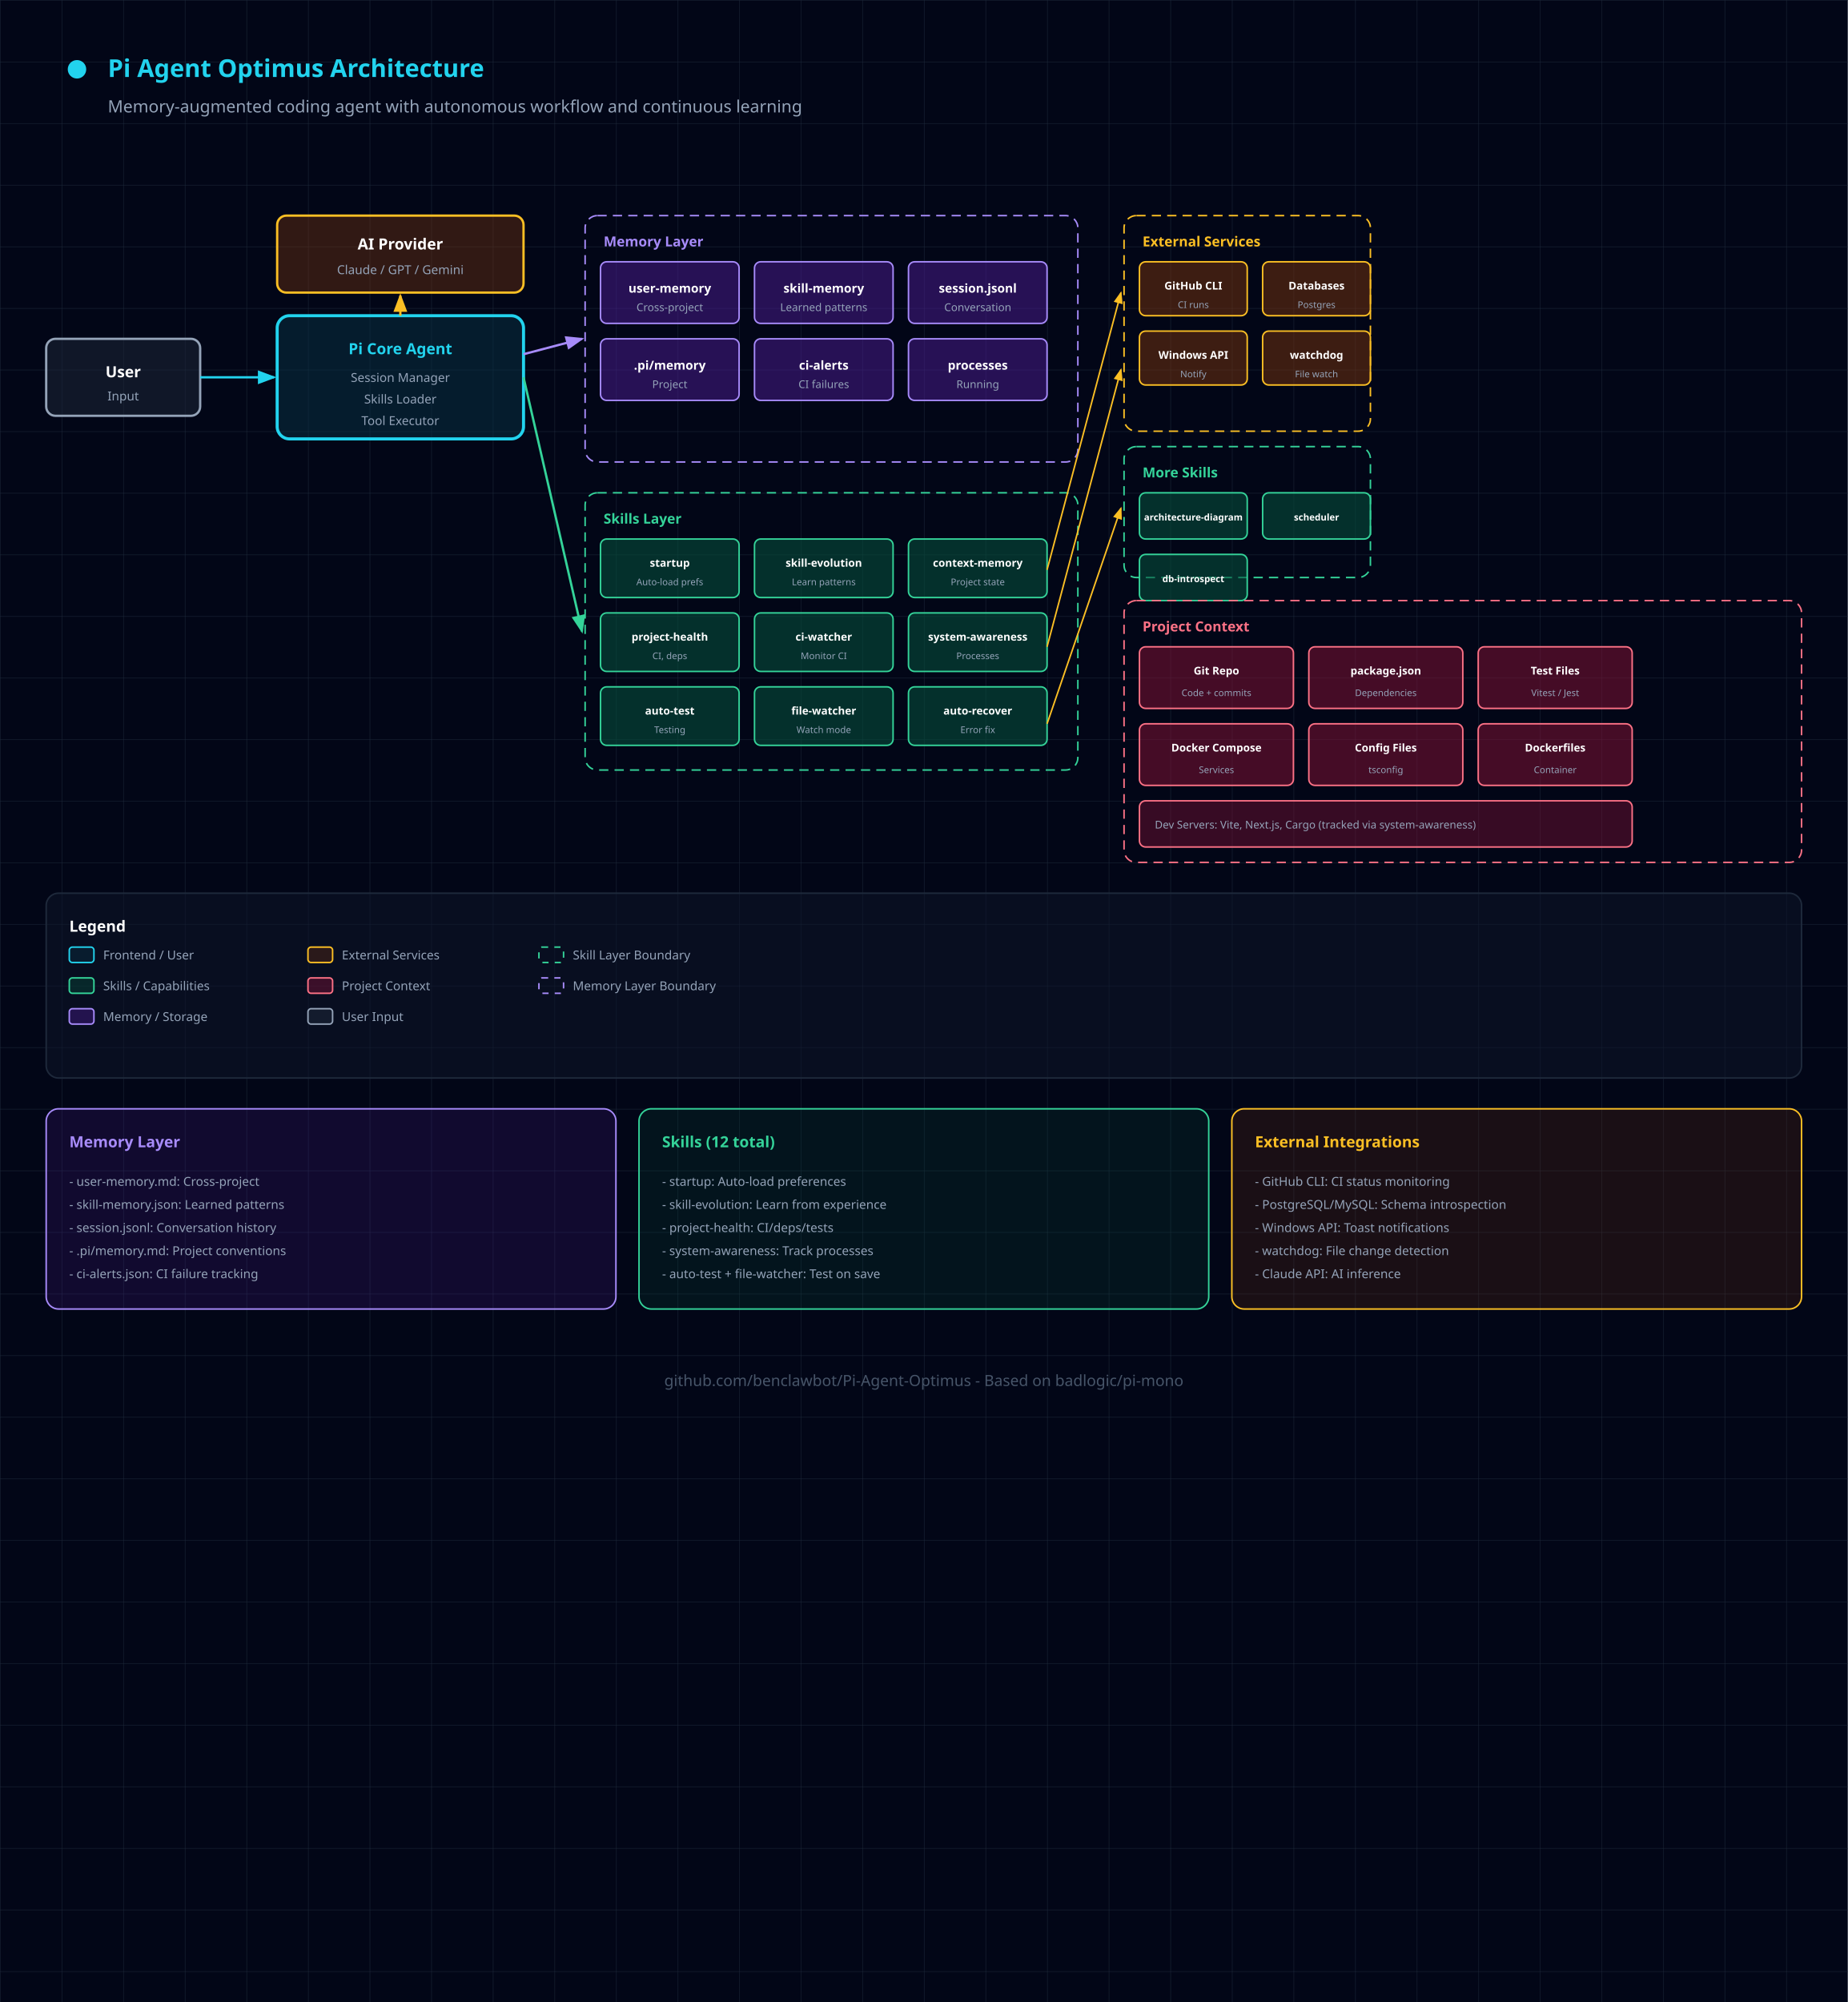
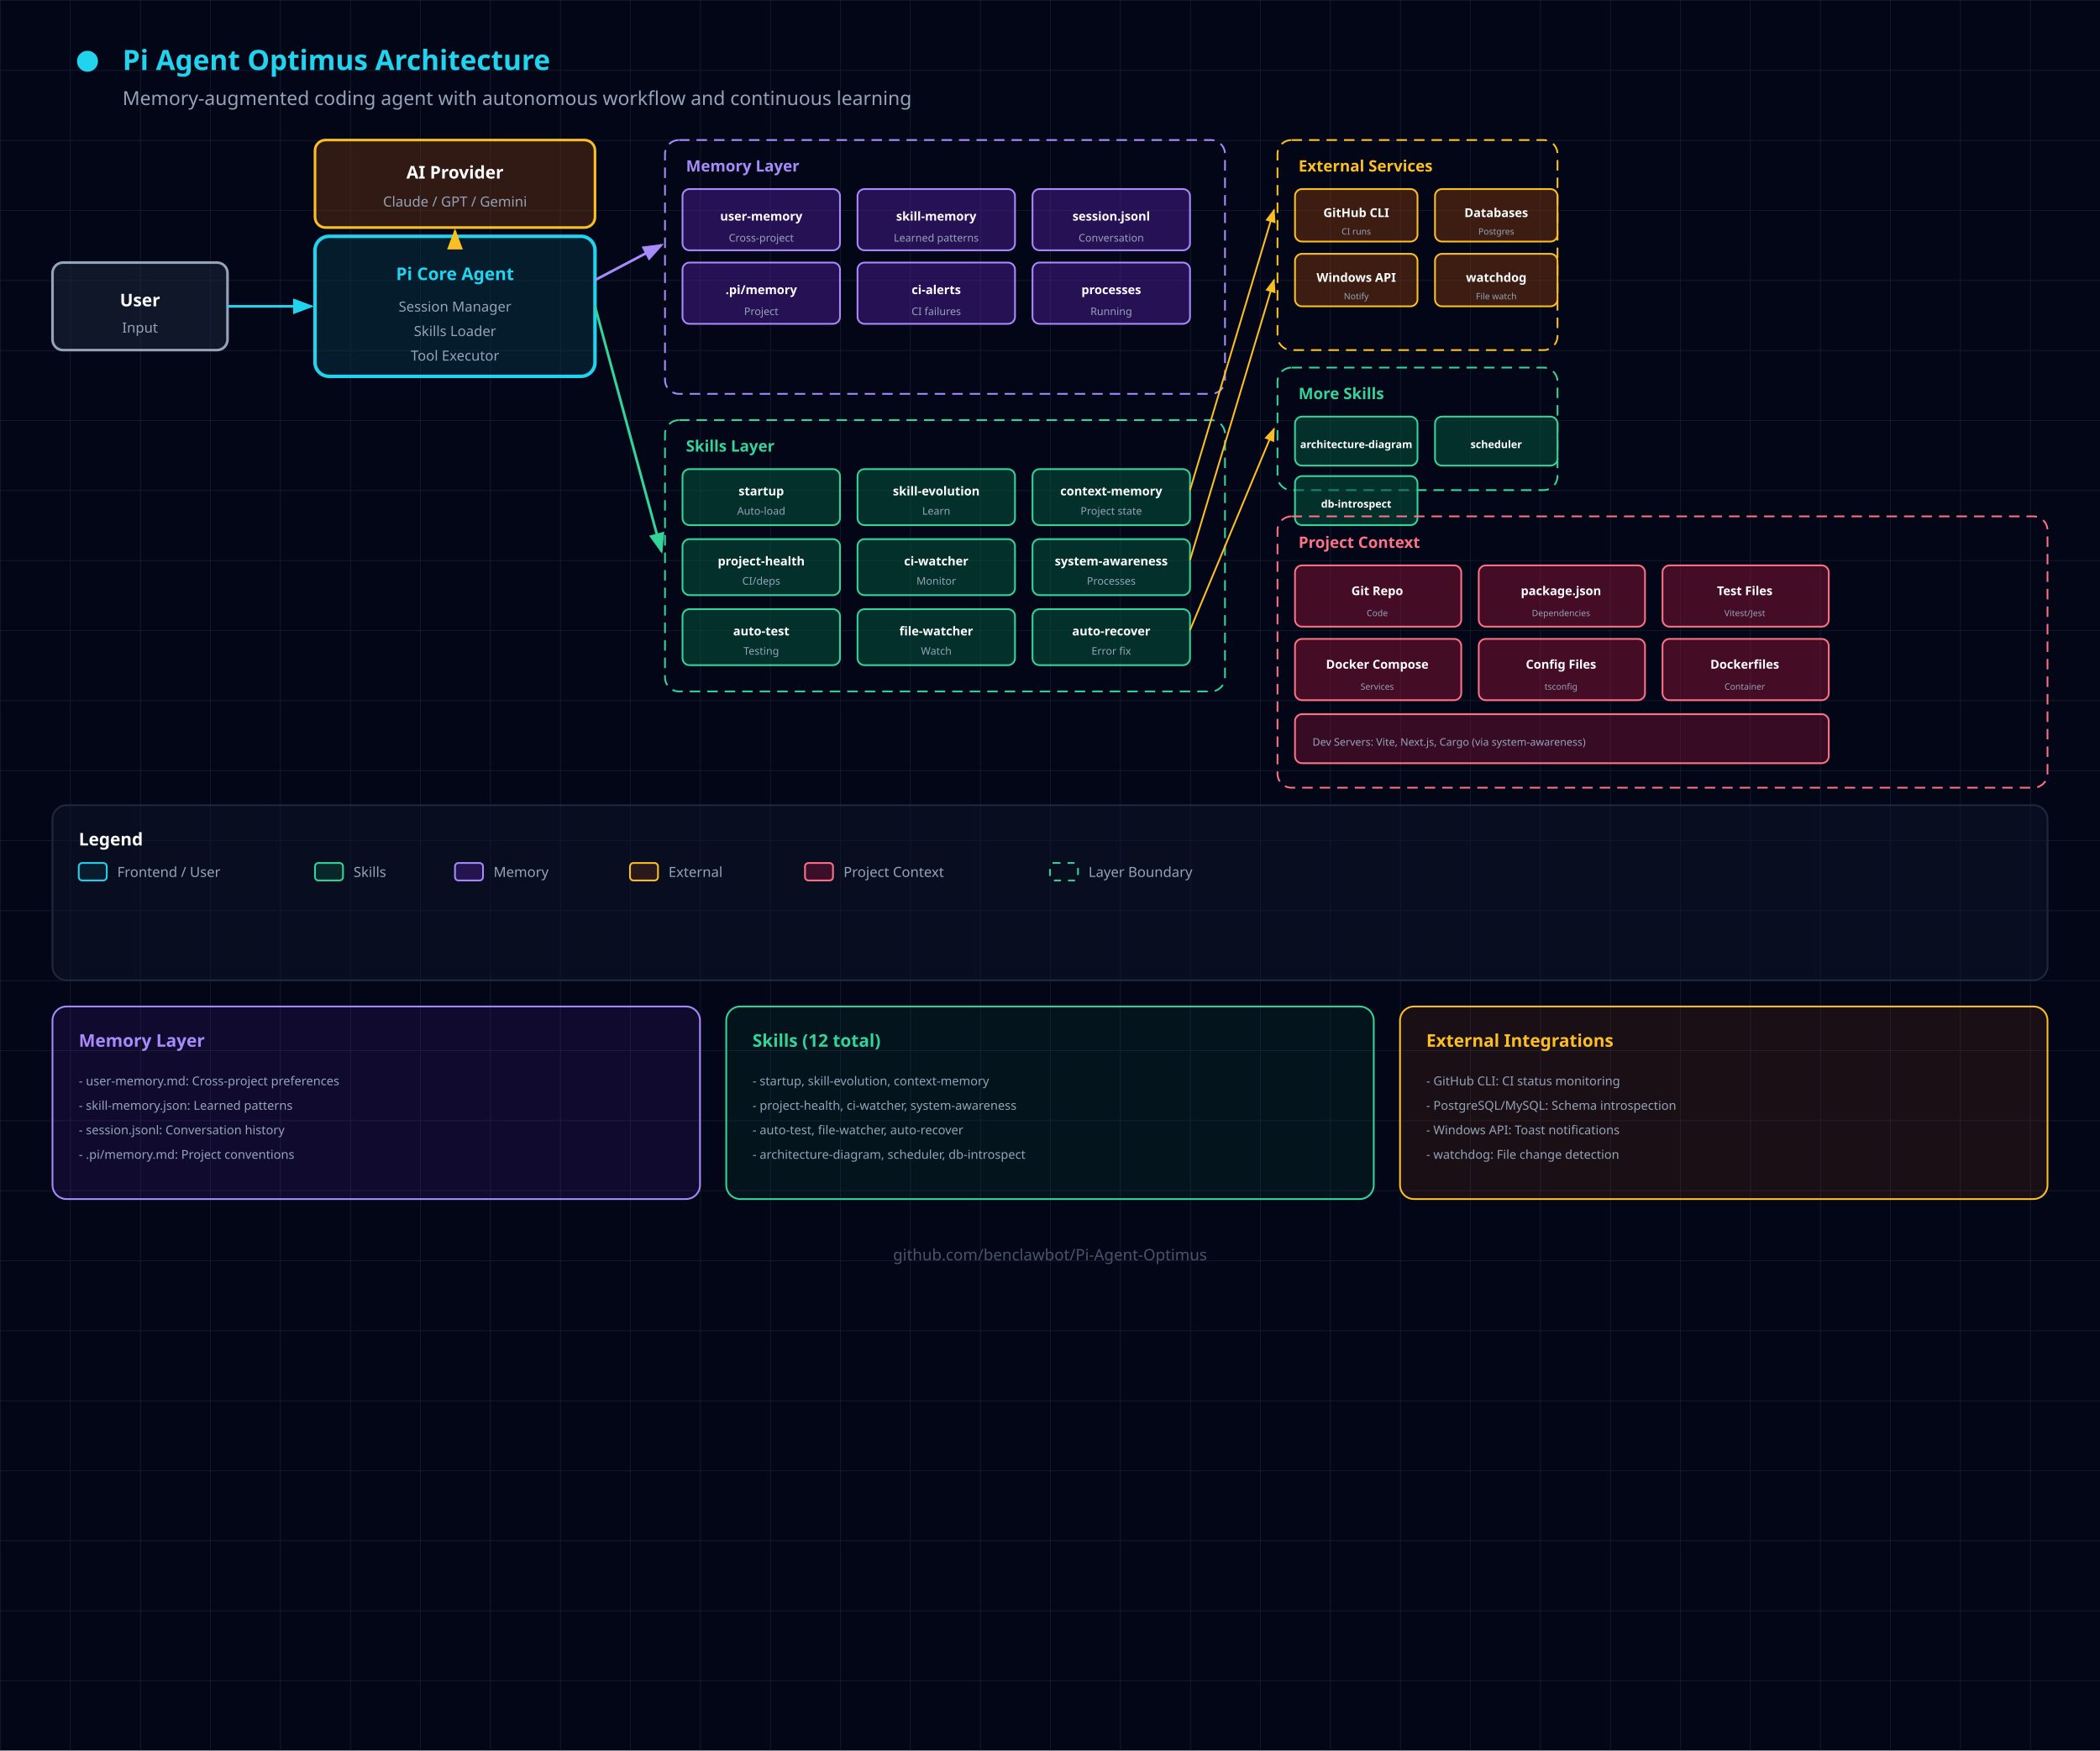
- <svg xmlns="http://www.w3.org/2000/svg" viewBox="0 0 1200 1300">
+ <svg xmlns="http://www.w3.org/2000/svg" viewBox="0 0 1200 1000">
  <defs>
    <marker id="arrow" markerWidth="8" markerHeight="6" refX="7" refY="3" orient="auto">
      <polygon points="0 0, 8 3, 0 6" fill="#64748b" />
    </marker>
    <marker id="arrow-cyan" markerWidth="8" markerHeight="6" refX="7" refY="3" orient="auto">
      <polygon points="0 0, 8 3, 0 6" fill="#22d3ee" />
    </marker>
    <marker id="arrow-green" markerWidth="8" markerHeight="6" refX="7" refY="3" orient="auto">
      <polygon points="0 0, 8 3, 0 6" fill="#34d399" />
    </marker>
    <marker id="arrow-purple" markerWidth="8" markerHeight="6" refX="7" refY="3" orient="auto">
      <polygon points="0 0, 8 3, 0 6" fill="#a78bfa" />
    </marker>
    <marker id="arrow-amber" markerWidth="8" markerHeight="6" refX="7" refY="3" orient="auto">
      <polygon points="0 0, 8 3, 0 6" fill="#fbbf24" />
    </marker>
    <pattern id="grid" width="40" height="40" patternUnits="userSpaceOnUse">
      <path d="M 40 0 L 0 0 0 40" fill="none" stroke="#1e293b" stroke-width="0.5" />
    </pattern>
  </defs>
  <rect width="100%" height="100%" fill="#020617" />
  <rect width="100%" height="100%" fill="url(#grid)" />
-   <circle cx="50" cy="45" r="6" fill="#22d3ee" />
-   <text x="70" y="50" fill="#22d3ee" font-size="16" font-weight="700" font-family="sans-serif">Pi Agent Optimus Architecture</text>
-   <text x="70" y="73" fill="#94a3b8" font-size="11" font-family="sans-serif">Memory-augmented coding agent with autonomous workflow and continuous learning</text>
-   <rect x="30" y="220" width="100" height="50" rx="6" fill="rgba(30,41,59,0.5)" stroke="#94a3b8" stroke-width="1.5" />
-   <text x="80" y="245" fill="white" font-size="10" font-weight="600" text-anchor="middle" font-family="sans-serif">User</text>
-   <text x="80" y="260" fill="#94a3b8" font-size="8" text-anchor="middle" font-family="sans-serif">Input</text>
-   <rect x="180" y="205" width="160" height="80" rx="8" fill="rgba(8,51,68,0.5)" stroke="#22d3ee" stroke-width="2" />
-   <text x="260" y="230" fill="#22d3ee" font-size="10" font-weight="600" text-anchor="middle" font-family="sans-serif">Pi Core Agent</text>
-   <text x="260" y="248" fill="#94a3b8" font-size="8" text-anchor="middle" font-family="sans-serif">Session Manager</text>
-   <text x="260" y="262" fill="#94a3b8" font-size="8" text-anchor="middle" font-family="sans-serif">Skills Loader</text>
-   <text x="260" y="276" fill="#94a3b8" font-size="8" text-anchor="middle" font-family="sans-serif">Tool Executor</text>
-   <line x1="130" y1="245" x2="178" y2="245" stroke="#22d3ee" stroke-width="1.5" marker-end="url(#arrow-cyan)" />
-   <rect x="180" y="140" width="160" height="50" rx="6" fill="rgba(120,53,15,0.4)" stroke="#fbbf24" stroke-width="1.5" />
-   <text x="260" y="162" fill="white" font-size="10" font-weight="600" text-anchor="middle" font-family="sans-serif">AI Provider</text>
-   <text x="260" y="178" fill="#94a3b8" font-size="8" text-anchor="middle" font-family="sans-serif">Claude / GPT / Gemini</text>
-   <line x1="260" y1="205" x2="260" y2="192" stroke="#fbbf24" stroke-width="1.5" marker-end="url(#arrow-amber)" />
-   <rect x="380" y="140" width="320" height="160" rx="8" fill="none" stroke="#a78bfa" stroke-width="1" stroke-dasharray="6,4" />
-   <text x="392" y="160" fill="#a78bfa" font-size="9" font-weight="600" font-family="sans-serif">Memory Layer</text>
-   <rect x="390" y="170" width="90" height="40" rx="4" fill="rgba(76,29,149,0.5)" stroke="#a78bfa" stroke-width="1" />
-   <text x="435" y="190" fill="white" font-size="8" font-weight="600" text-anchor="middle" font-family="sans-serif">user-memory</text>
-   <text x="435" y="202" fill="#94a3b8" font-size="7" text-anchor="middle" font-family="sans-serif">Cross-project</text>
-   <rect x="490" y="170" width="90" height="40" rx="4" fill="rgba(76,29,149,0.5)" stroke="#a78bfa" stroke-width="1" />
-   <text x="535" y="190" fill="white" font-size="8" font-weight="600" text-anchor="middle" font-family="sans-serif">skill-memory</text>
-   <text x="535" y="202" fill="#94a3b8" font-size="7" text-anchor="middle" font-family="sans-serif">Learned patterns</text>
-   <rect x="590" y="170" width="90" height="40" rx="4" fill="rgba(76,29,149,0.5)" stroke="#a78bfa" stroke-width="1" />
-   <text x="635" y="190" fill="white" font-size="8" font-weight="600" text-anchor="middle" font-family="sans-serif">session.jsonl</text>
-   <text x="635" y="202" fill="#94a3b8" font-size="7" text-anchor="middle" font-family="sans-serif">Conversation</text>
-   <rect x="390" y="220" width="90" height="40" rx="4" fill="rgba(76,29,149,0.5)" stroke="#a78bfa" stroke-width="1" />
-   <text x="435" y="240" fill="white" font-size="8" font-weight="600" text-anchor="middle" font-family="sans-serif">.pi/memory</text>
-   <text x="435" y="252" fill="#94a3b8" font-size="7" text-anchor="middle" font-family="sans-serif">Project</text>
-   <rect x="490" y="220" width="90" height="40" rx="4" fill="rgba(76,29,149,0.5)" stroke="#a78bfa" stroke-width="1" />
-   <text x="535" y="240" fill="white" font-size="8" font-weight="600" text-anchor="middle" font-family="sans-serif">ci-alerts</text>
-   <text x="535" y="252" fill="#94a3b8" font-size="7" text-anchor="middle" font-family="sans-serif">CI failures</text>
-   <rect x="590" y="220" width="90" height="40" rx="4" fill="rgba(76,29,149,0.5)" stroke="#a78bfa" stroke-width="1" />
-   <text x="635" y="240" fill="white" font-size="8" font-weight="600" text-anchor="middle" font-family="sans-serif">processes</text>
-   <text x="635" y="252" fill="#94a3b8" font-size="7" text-anchor="middle" font-family="sans-serif">Running</text>
-   <line x1="340" y1="230" x2="378" y2="220" stroke="#a78bfa" stroke-width="1.5" marker-end="url(#arrow-purple)" />
-   <rect x="380" y="320" width="320" height="180" rx="8" fill="none" stroke="#34d399" stroke-width="1" stroke-dasharray="6,4" />
-   <text x="392" y="340" fill="#34d399" font-size="9" font-weight="600" font-family="sans-serif">Skills Layer</text>
-   <rect x="390" y="350" width="90" height="38" rx="4" fill="rgba(6,78,59,0.6)" stroke="#34d399" stroke-width="1" />
-   <text x="435" y="368" fill="white" font-size="7" font-weight="600" text-anchor="middle" font-family="sans-serif">startup</text>
-   <text x="435" y="380" fill="#94a3b8" font-size="6" text-anchor="middle" font-family="sans-serif">Auto-load prefs</text>
-   <rect x="490" y="350" width="90" height="38" rx="4" fill="rgba(6,78,59,0.6)" stroke="#34d399" stroke-width="1" />
-   <text x="535" y="368" fill="white" font-size="7" font-weight="600" text-anchor="middle" font-family="sans-serif">skill-evolution</text>
-   <text x="535" y="380" fill="#94a3b8" font-size="6" text-anchor="middle" font-family="sans-serif">Learn patterns</text>
-   <rect x="590" y="350" width="90" height="38" rx="4" fill="rgba(6,78,59,0.6)" stroke="#34d399" stroke-width="1" />
-   <text x="635" y="368" fill="white" font-size="7" font-weight="600" text-anchor="middle" font-family="sans-serif">context-memory</text>
-   <text x="635" y="380" fill="#94a3b8" font-size="6" text-anchor="middle" font-family="sans-serif">Project state</text>
-   <rect x="390" y="398" width="90" height="38" rx="4" fill="rgba(6,78,59,0.6)" stroke="#34d399" stroke-width="1" />
-   <text x="435" y="416" fill="white" font-size="7" font-weight="600" text-anchor="middle" font-family="sans-serif">project-health</text>
-   <text x="435" y="428" fill="#94a3b8" font-size="6" text-anchor="middle" font-family="sans-serif">CI, deps</text>
-   <rect x="490" y="398" width="90" height="38" rx="4" fill="rgba(6,78,59,0.6)" stroke="#34d399" stroke-width="1" />
-   <text x="535" y="416" fill="white" font-size="7" font-weight="600" text-anchor="middle" font-family="sans-serif">ci-watcher</text>
-   <text x="535" y="428" fill="#94a3b8" font-size="6" text-anchor="middle" font-family="sans-serif">Monitor CI</text>
-   <rect x="590" y="398" width="90" height="38" rx="4" fill="rgba(6,78,59,0.6)" stroke="#34d399" stroke-width="1" />
-   <text x="635" y="416" fill="white" font-size="7" font-weight="600" text-anchor="middle" font-family="sans-serif">system-awareness</text>
-   <text x="635" y="428" fill="#94a3b8" font-size="6" text-anchor="middle" font-family="sans-serif">Processes</text>
-   <rect x="390" y="446" width="90" height="38" rx="4" fill="rgba(6,78,59,0.6)" stroke="#34d399" stroke-width="1" />
-   <text x="435" y="464" fill="white" font-size="7" font-weight="600" text-anchor="middle" font-family="sans-serif">auto-test</text>
-   <text x="435" y="476" fill="#94a3b8" font-size="6" text-anchor="middle" font-family="sans-serif">Testing</text>
-   <rect x="490" y="446" width="90" height="38" rx="4" fill="rgba(6,78,59,0.6)" stroke="#34d399" stroke-width="1" />
-   <text x="535" y="464" fill="white" font-size="7" font-weight="600" text-anchor="middle" font-family="sans-serif">file-watcher</text>
-   <text x="535" y="476" fill="#94a3b8" font-size="6" text-anchor="middle" font-family="sans-serif">Watch mode</text>
-   <rect x="590" y="446" width="90" height="38" rx="4" fill="rgba(6,78,59,0.6)" stroke="#34d399" stroke-width="1" />
-   <text x="635" y="464" fill="white" font-size="7" font-weight="600" text-anchor="middle" font-family="sans-serif">auto-recover</text>
-   <text x="635" y="476" fill="#94a3b8" font-size="6" text-anchor="middle" font-family="sans-serif">Error fix</text>
-   <line x1="340" y1="245" x2="378" y2="410" stroke="#34d399" stroke-width="1.5" marker-end="url(#arrow-green)" />
-   <rect x="730" y="140" width="160" height="140" rx="8" fill="none" stroke="#fbbf24" stroke-width="1" stroke-dasharray="6,4" />
-   <text x="742" y="160" fill="#fbbf24" font-size="9" font-weight="600" font-family="sans-serif">External Services</text>
-   <rect x="740" y="170" width="70" height="35" rx="4" fill="rgba(120,53,15,0.5)" stroke="#fbbf24" stroke-width="1" />
-   <text x="775" y="188" fill="white" font-size="7" font-weight="600" text-anchor="middle" font-family="sans-serif">GitHub CLI</text>
-   <text x="775" y="200" fill="#94a3b8" font-size="6" text-anchor="middle" font-family="sans-serif">CI runs</text>
-   <rect x="820" y="170" width="70" height="35" rx="4" fill="rgba(120,53,15,0.5)" stroke="#fbbf24" stroke-width="1" />
-   <text x="855" y="188" fill="white" font-size="7" font-weight="600" text-anchor="middle" font-family="sans-serif">Databases</text>
-   <text x="855" y="200" fill="#94a3b8" font-size="6" text-anchor="middle" font-family="sans-serif">Postgres</text>
-   <rect x="740" y="215" width="70" height="35" rx="4" fill="rgba(120,53,15,0.5)" stroke="#fbbf24" stroke-width="1" />
-   <text x="775" y="233" fill="white" font-size="7" font-weight="600" text-anchor="middle" font-family="sans-serif">Windows API</text>
-   <text x="775" y="245" fill="#94a3b8" font-size="6" text-anchor="middle" font-family="sans-serif">Notify</text>
-   <rect x="820" y="215" width="70" height="35" rx="4" fill="rgba(120,53,15,0.5)" stroke="#fbbf24" stroke-width="1" />
-   <text x="855" y="233" fill="white" font-size="7" font-weight="600" text-anchor="middle" font-family="sans-serif">watchdog</text>
-   <text x="855" y="245" fill="#94a3b8" font-size="6" text-anchor="middle" font-family="sans-serif">File watch</text>
-   <rect x="730" y="290" width="160" height="85" rx="8" fill="none" stroke="#34d399" stroke-width="1" stroke-dasharray="6,4" />
-   <text x="742" y="310" fill="#34d399" font-size="9" font-weight="600" font-family="sans-serif">More Skills</text>
-   <rect x="740" y="320" width="70" height="30" rx="4" fill="rgba(6,78,59,0.6)" stroke="#34d399" stroke-width="1" />
-   <text x="775" y="338" fill="white" font-size="6" font-weight="600" text-anchor="middle" font-family="sans-serif">architecture-diagram</text>
-   <rect x="820" y="320" width="70" height="30" rx="4" fill="rgba(6,78,59,0.6)" stroke="#34d399" stroke-width="1" />
-   <text x="855" y="338" fill="white" font-size="6" font-weight="600" text-anchor="middle" font-family="sans-serif">scheduler</text>
-   <rect x="740" y="360" width="70" height="30" rx="4" fill="rgba(6,78,59,0.6)" stroke="#34d399" stroke-width="1" />
-   <text x="775" y="378" fill="white" font-size="6" font-weight="600" text-anchor="middle" font-family="sans-serif">db-introspect</text>
-   <rect x="730" y="390" width="440" height="170" rx="8" fill="none" stroke="#fb7185" stroke-width="1" stroke-dasharray="6,4" />
-   <text x="742" y="410" fill="#fb7185" font-size="9" font-weight="600" font-family="sans-serif">Project Context</text>
-   <rect x="740" y="420" width="100" height="40" rx="4" fill="rgba(136,19,55,0.5)" stroke="#fb7185" stroke-width="1" />
-   <text x="790" y="438" fill="white" font-size="7" font-weight="600" text-anchor="middle" font-family="sans-serif">Git Repo</text>
-   <text x="790" y="452" fill="#94a3b8" font-size="6" text-anchor="middle" font-family="sans-serif">Code + commits</text>
-   <rect x="850" y="420" width="100" height="40" rx="4" fill="rgba(136,19,55,0.5)" stroke="#fb7185" stroke-width="1" />
-   <text x="900" y="438" fill="white" font-size="7" font-weight="600" text-anchor="middle" font-family="sans-serif">package.json</text>
-   <text x="900" y="452" fill="#94a3b8" font-size="6" text-anchor="middle" font-family="sans-serif">Dependencies</text>
-   <rect x="960" y="420" width="100" height="40" rx="4" fill="rgba(136,19,55,0.5)" stroke="#fb7185" stroke-width="1" />
-   <text x="1010" y="438" fill="white" font-size="7" font-weight="600" text-anchor="middle" font-family="sans-serif">Test Files</text>
-   <text x="1010" y="452" fill="#94a3b8" font-size="6" text-anchor="middle" font-family="sans-serif">Vitest / Jest</text>
-   <rect x="740" y="470" width="100" height="40" rx="4" fill="rgba(136,19,55,0.5)" stroke="#fb7185" stroke-width="1" />
-   <text x="790" y="488" fill="white" font-size="7" font-weight="600" text-anchor="middle" font-family="sans-serif">Docker Compose</text>
-   <text x="790" y="502" fill="#94a3b8" font-size="6" text-anchor="middle" font-family="sans-serif">Services</text>
-   <rect x="850" y="470" width="100" height="40" rx="4" fill="rgba(136,19,55,0.5)" stroke="#fb7185" stroke-width="1" />
-   <text x="900" y="488" fill="white" font-size="7" font-weight="600" text-anchor="middle" font-family="sans-serif">Config Files</text>
-   <text x="900" y="502" fill="#94a3b8" font-size="6" text-anchor="middle" font-family="sans-serif">tsconfig</text>
-   <rect x="960" y="470" width="100" height="40" rx="4" fill="rgba(136,19,55,0.5)" stroke="#fb7185" stroke-width="1" />
-   <text x="1010" y="488" fill="white" font-size="7" font-weight="600" text-anchor="middle" font-family="sans-serif">Dockerfiles</text>
-   <text x="1010" y="502" fill="#94a3b8" font-size="6" text-anchor="middle" font-family="sans-serif">Container</text>
-   <rect x="740" y="520" width="320" height="30" rx="4" fill="rgba(136,19,55,0.4)" stroke="#fb7185" stroke-width="1" />
-   <text x="750" y="538" fill="#94a3b8" font-size="7" font-family="sans-serif">Dev Servers: Vite, Next.js, Cargo (tracked via system-awareness)</text>
-   <line x1="680" y1="370" x2="728" y2="190" stroke="#fbbf24" stroke-width="1" marker-end="url(#arrow-amber)" />
-   <line x1="680" y1="420" x2="728" y2="240" stroke="#fbbf24" stroke-width="1" marker-end="url(#arrow-amber)" />
-   <line x1="680" y1="470" x2="728" y2="330" stroke="#fbbf24" stroke-width="1" marker-end="url(#arrow-amber)" />
-   <rect x="30" y="580" width="1140" height="120" rx="8" fill="rgba(15,23,42,0.5)" stroke="#1e293b" />
-   <text x="45" y="605" fill="white" font-size="10" font-weight="600" font-family="sans-serif">Legend</text>
-   <rect x="45" y="615" width="16" height="10" rx="2" fill="rgba(8,51,68,0.4)" stroke="#22d3ee" stroke-width="1" />
-   <text x="67" y="623" fill="#94a3b8" font-size="8" font-family="sans-serif">Frontend / User</text>
-   <rect x="45" y="635" width="16" height="10" rx="2" fill="rgba(6,78,59,0.4)" stroke="#34d399" stroke-width="1" />
-   <text x="67" y="643" fill="#94a3b8" font-size="8" font-family="sans-serif">Skills / Capabilities</text>
-   <rect x="45" y="655" width="16" height="10" rx="2" fill="rgba(76,29,149,0.4)" stroke="#a78bfa" stroke-width="1" />
-   <text x="67" y="663" fill="#94a3b8" font-size="8" font-family="sans-serif">Memory / Storage</text>
-   <rect x="200" y="615" width="16" height="10" rx="2" fill="rgba(120,53,15,0.3)" stroke="#fbbf24" stroke-width="1" />
-   <text x="222" y="623" fill="#94a3b8" font-size="8" font-family="sans-serif">External Services</text>
-   <rect x="200" y="635" width="16" height="10" rx="2" fill="rgba(136,19,55,0.4)" stroke="#fb7185" stroke-width="1" />
-   <text x="222" y="643" fill="#94a3b8" font-size="8" font-family="sans-serif">Project Context</text>
-   <rect x="200" y="655" width="16" height="10" rx="2" fill="rgba(30,41,59,0.5)" stroke="#94a3b8" stroke-width="1" />
-   <text x="222" y="663" fill="#94a3b8" font-size="8" font-family="sans-serif">User Input</text>
-   <rect x="350" y="615" width="16" height="10" rx="2" fill="none" stroke="#34d399" stroke-width="1" stroke-dasharray="4,4" />
-   <text x="372" y="623" fill="#94a3b8" font-size="8" font-family="sans-serif">Skill Layer Boundary</text>
-   <rect x="350" y="635" width="16" height="10" rx="2" fill="none" stroke="#a78bfa" stroke-width="1" stroke-dasharray="4,4" />
-   <text x="372" y="643" fill="#94a3b8" font-size="8" font-family="sans-serif">Memory Layer Boundary</text>
-   <rect x="30" y="720" width="370" height="130" rx="8" fill="rgba(76,29,149,0.2)" stroke="#a78bfa" stroke-width="1" />
-   <text x="45" y="745" fill="#a78bfa" font-size="10" font-weight="600" font-family="sans-serif">Memory Layer</text>
-   <text x="45" y="770" fill="#94a3b8" font-size="8" font-family="sans-serif">- user-memory.md: Cross-project</text>
-   <text x="45" y="785" fill="#94a3b8" font-size="8" font-family="sans-serif">- skill-memory.json: Learned patterns</text>
-   <text x="45" y="800" fill="#94a3b8" font-size="8" font-family="sans-serif">- session.jsonl: Conversation history</text>
-   <text x="45" y="815" fill="#94a3b8" font-size="8" font-family="sans-serif">- .pi/memory.md: Project conventions</text>
-   <text x="45" y="830" fill="#94a3b8" font-size="8" font-family="sans-serif">- ci-alerts.json: CI failure tracking</text>
-   <rect x="415" y="720" width="370" height="130" rx="8" fill="rgba(6,78,59,0.2)" stroke="#34d399" stroke-width="1" />
-   <text x="430" y="745" fill="#34d399" font-size="10" font-weight="600" font-family="sans-serif">Skills (12 total)</text>
-   <text x="430" y="770" fill="#94a3b8" font-size="8" font-family="sans-serif">- startup: Auto-load preferences</text>
-   <text x="430" y="785" fill="#94a3b8" font-size="8" font-family="sans-serif">- skill-evolution: Learn from experience</text>
-   <text x="430" y="800" fill="#94a3b8" font-size="8" font-family="sans-serif">- project-health: CI/deps/tests</text>
-   <text x="430" y="815" fill="#94a3b8" font-size="8" font-family="sans-serif">- system-awareness: Track processes</text>
-   <text x="430" y="830" fill="#94a3b8" font-size="8" font-family="sans-serif">- auto-test + file-watcher: Test on save</text>
-   <rect x="800" y="720" width="370" height="130" rx="8" fill="rgba(120,53,15,0.2)" stroke="#fbbf24" stroke-width="1" />
-   <text x="815" y="745" fill="#fbbf24" font-size="10" font-weight="600" font-family="sans-serif">External Integrations</text>
-   <text x="815" y="770" fill="#94a3b8" font-size="8" font-family="sans-serif">- GitHub CLI: CI status monitoring</text>
-   <text x="815" y="785" fill="#94a3b8" font-size="8" font-family="sans-serif">- PostgreSQL/MySQL: Schema introspection</text>
-   <text x="815" y="800" fill="#94a3b8" font-size="8" font-family="sans-serif">- Windows API: Toast notifications</text>
-   <text x="815" y="815" fill="#94a3b8" font-size="8" font-family="sans-serif">- watchdog: File change detection</text>
-   <text x="815" y="830" fill="#94a3b8" font-size="8" font-family="sans-serif">- Claude API: AI inference</text>
-   <text x="600" y="900" fill="#475569" font-size="10" text-anchor="middle" font-family="sans-serif">github.com/benclawbot/Pi-Agent-Optimus - Based on badlogic/pi-mono</text>
+   <circle cx="50" cy="35" r="6" fill="#22d3ee" />
+   <text x="70" y="40" fill="#22d3ee" font-size="16" font-weight="700" font-family="sans-serif">Pi Agent Optimus Architecture</text>
+   <text x="70" y="60" fill="#94a3b8" font-size="11" font-family="sans-serif">Memory-augmented coding agent with autonomous workflow and continuous learning</text>
+   <rect x="30" y="150" width="100" height="50" rx="6" fill="rgba(30,41,59,0.5)" stroke="#94a3b8" stroke-width="1.5" />
+   <text x="80" y="175" fill="white" font-size="10" font-weight="600" text-anchor="middle" font-family="sans-serif">User</text>
+   <text x="80" y="190" fill="#94a3b8" font-size="8" text-anchor="middle" font-family="sans-serif">Input</text>
+   <rect x="180" y="135" width="160" height="80" rx="8" fill="rgba(8,51,68,0.5)" stroke="#22d3ee" stroke-width="2" />
+   <text x="260" y="160" fill="#22d3ee" font-size="10" font-weight="600" text-anchor="middle" font-family="sans-serif">Pi Core Agent</text>
+   <text x="260" y="178" fill="#94a3b8" font-size="8" text-anchor="middle" font-family="sans-serif">Session Manager</text>
+   <text x="260" y="192" fill="#94a3b8" font-size="8" text-anchor="middle" font-family="sans-serif">Skills Loader</text>
+   <text x="260" y="206" fill="#94a3b8" font-size="8" text-anchor="middle" font-family="sans-serif">Tool Executor</text>
+   <line x1="130" y1="175" x2="178" y2="175" stroke="#22d3ee" stroke-width="1.5" marker-end="url(#arrow-cyan)" />
+   <rect x="180" y="80" width="160" height="50" rx="6" fill="rgba(120,53,15,0.4)" stroke="#fbbf24" stroke-width="1.5" />
+   <text x="260" y="102" fill="white" font-size="10" font-weight="600" text-anchor="middle" font-family="sans-serif">AI Provider</text>
+   <text x="260" y="118" fill="#94a3b8" font-size="8" text-anchor="middle" font-family="sans-serif">Claude / GPT / Gemini</text>
+   <line x1="260" y1="135" x2="260" y2="132" stroke="#fbbf24" stroke-width="1.5" marker-end="url(#arrow-amber)" />
+   <rect x="380" y="80" width="320" height="145" rx="8" fill="none" stroke="#a78bfa" stroke-width="1" stroke-dasharray="6,4" />
+   <text x="392" y="98" fill="#a78bfa" font-size="9" font-weight="600" font-family="sans-serif">Memory Layer</text>
+   <rect x="390" y="108" width="90" height="35" rx="4" fill="rgba(76,29,149,0.5)" stroke="#a78bfa" stroke-width="1" />
+   <text x="435" y="126" fill="white" font-size="7" font-weight="600" text-anchor="middle" font-family="sans-serif">user-memory</text>
+   <text x="435" y="138" fill="#94a3b8" font-size="6" text-anchor="middle" font-family="sans-serif">Cross-project</text>
+   <rect x="490" y="108" width="90" height="35" rx="4" fill="rgba(76,29,149,0.5)" stroke="#a78bfa" stroke-width="1" />
+   <text x="535" y="126" fill="white" font-size="7" font-weight="600" text-anchor="middle" font-family="sans-serif">skill-memory</text>
+   <text x="535" y="138" fill="#94a3b8" font-size="6" text-anchor="middle" font-family="sans-serif">Learned patterns</text>
+   <rect x="590" y="108" width="90" height="35" rx="4" fill="rgba(76,29,149,0.5)" stroke="#a78bfa" stroke-width="1" />
+   <text x="635" y="126" fill="white" font-size="7" font-weight="600" text-anchor="middle" font-family="sans-serif">session.jsonl</text>
+   <text x="635" y="138" fill="#94a3b8" font-size="6" text-anchor="middle" font-family="sans-serif">Conversation</text>
+   <rect x="390" y="150" width="90" height="35" rx="4" fill="rgba(76,29,149,0.5)" stroke="#a78bfa" stroke-width="1" />
+   <text x="435" y="168" fill="white" font-size="7" font-weight="600" text-anchor="middle" font-family="sans-serif">.pi/memory</text>
+   <text x="435" y="180" fill="#94a3b8" font-size="6" text-anchor="middle" font-family="sans-serif">Project</text>
+   <rect x="490" y="150" width="90" height="35" rx="4" fill="rgba(76,29,149,0.5)" stroke="#a78bfa" stroke-width="1" />
+   <text x="535" y="168" fill="white" font-size="7" font-weight="600" text-anchor="middle" font-family="sans-serif">ci-alerts</text>
+   <text x="535" y="180" fill="#94a3b8" font-size="6" text-anchor="middle" font-family="sans-serif">CI failures</text>
+   <rect x="590" y="150" width="90" height="35" rx="4" fill="rgba(76,29,149,0.5)" stroke="#a78bfa" stroke-width="1" />
+   <text x="635" y="168" fill="white" font-size="7" font-weight="600" text-anchor="middle" font-family="sans-serif">processes</text>
+   <text x="635" y="180" fill="#94a3b8" font-size="6" text-anchor="middle" font-family="sans-serif">Running</text>
+   <line x1="340" y1="160" x2="378" y2="140" stroke="#a78bfa" stroke-width="1.5" marker-end="url(#arrow-purple)" />
+   <rect x="380" y="240" width="320" height="155" rx="8" fill="none" stroke="#34d399" stroke-width="1" stroke-dasharray="6,4" />
+   <text x="392" y="258" fill="#34d399" font-size="9" font-weight="600" font-family="sans-serif">Skills Layer</text>
+   <rect x="390" y="268" width="90" height="32" rx="4" fill="rgba(6,78,59,0.6)" stroke="#34d399" stroke-width="1" />
+   <text x="435" y="283" fill="white" font-size="7" font-weight="600" text-anchor="middle" font-family="sans-serif">startup</text>
+   <text x="435" y="294" fill="#94a3b8" font-size="6" text-anchor="middle" font-family="sans-serif">Auto-load</text>
+   <rect x="490" y="268" width="90" height="32" rx="4" fill="rgba(6,78,59,0.6)" stroke="#34d399" stroke-width="1" />
+   <text x="535" y="283" fill="white" font-size="7" font-weight="600" text-anchor="middle" font-family="sans-serif">skill-evolution</text>
+   <text x="535" y="294" fill="#94a3b8" font-size="6" text-anchor="middle" font-family="sans-serif">Learn</text>
+   <rect x="590" y="268" width="90" height="32" rx="4" fill="rgba(6,78,59,0.6)" stroke="#34d399" stroke-width="1" />
+   <text x="635" y="283" fill="white" font-size="7" font-weight="600" text-anchor="middle" font-family="sans-serif">context-memory</text>
+   <text x="635" y="294" fill="#94a3b8" font-size="6" text-anchor="middle" font-family="sans-serif">Project state</text>
+   <rect x="390" y="308" width="90" height="32" rx="4" fill="rgba(6,78,59,0.6)" stroke="#34d399" stroke-width="1" />
+   <text x="435" y="323" fill="white" font-size="7" font-weight="600" text-anchor="middle" font-family="sans-serif">project-health</text>
+   <text x="435" y="334" fill="#94a3b8" font-size="6" text-anchor="middle" font-family="sans-serif">CI/deps</text>
+   <rect x="490" y="308" width="90" height="32" rx="4" fill="rgba(6,78,59,0.6)" stroke="#34d399" stroke-width="1" />
+   <text x="535" y="323" fill="white" font-size="7" font-weight="600" text-anchor="middle" font-family="sans-serif">ci-watcher</text>
+   <text x="535" y="334" fill="#94a3b8" font-size="6" text-anchor="middle" font-family="sans-serif">Monitor</text>
+   <rect x="590" y="308" width="90" height="32" rx="4" fill="rgba(6,78,59,0.6)" stroke="#34d399" stroke-width="1" />
+   <text x="635" y="323" fill="white" font-size="7" font-weight="600" text-anchor="middle" font-family="sans-serif">system-awareness</text>
+   <text x="635" y="334" fill="#94a3b8" font-size="6" text-anchor="middle" font-family="sans-serif">Processes</text>
+   <rect x="390" y="348" width="90" height="32" rx="4" fill="rgba(6,78,59,0.6)" stroke="#34d399" stroke-width="1" />
+   <text x="435" y="363" fill="white" font-size="7" font-weight="600" text-anchor="middle" font-family="sans-serif">auto-test</text>
+   <text x="435" y="374" fill="#94a3b8" font-size="6" text-anchor="middle" font-family="sans-serif">Testing</text>
+   <rect x="490" y="348" width="90" height="32" rx="4" fill="rgba(6,78,59,0.6)" stroke="#34d399" stroke-width="1" />
+   <text x="535" y="363" fill="white" font-size="7" font-weight="600" text-anchor="middle" font-family="sans-serif">file-watcher</text>
+   <text x="535" y="374" fill="#94a3b8" font-size="6" text-anchor="middle" font-family="sans-serif">Watch</text>
+   <rect x="590" y="348" width="90" height="32" rx="4" fill="rgba(6,78,59,0.6)" stroke="#34d399" stroke-width="1" />
+   <text x="635" y="363" fill="white" font-size="7" font-weight="600" text-anchor="middle" font-family="sans-serif">auto-recover</text>
+   <text x="635" y="374" fill="#94a3b8" font-size="6" text-anchor="middle" font-family="sans-serif">Error fix</text>
+   <line x1="340" y1="175" x2="378" y2="315" stroke="#34d399" stroke-width="1.5" marker-end="url(#arrow-green)" />
+   <rect x="730" y="80" width="160" height="120" rx="8" fill="none" stroke="#fbbf24" stroke-width="1" stroke-dasharray="6,4" />
+   <text x="742" y="98" fill="#fbbf24" font-size="9" font-weight="600" font-family="sans-serif">External Services</text>
+   <rect x="740" y="108" width="70" height="30" rx="4" fill="rgba(120,53,15,0.5)" stroke="#fbbf24" stroke-width="1" />
+   <text x="775" y="124" fill="white" font-size="7" font-weight="600" text-anchor="middle" font-family="sans-serif">GitHub CLI</text>
+   <text x="775" y="134" fill="#94a3b8" font-size="5" text-anchor="middle" font-family="sans-serif">CI runs</text>
+   <rect x="820" y="108" width="70" height="30" rx="4" fill="rgba(120,53,15,0.5)" stroke="#fbbf24" stroke-width="1" />
+   <text x="855" y="124" fill="white" font-size="7" font-weight="600" text-anchor="middle" font-family="sans-serif">Databases</text>
+   <text x="855" y="134" fill="#94a3b8" font-size="5" text-anchor="middle" font-family="sans-serif">Postgres</text>
+   <rect x="740" y="145" width="70" height="30" rx="4" fill="rgba(120,53,15,0.5)" stroke="#fbbf24" stroke-width="1" />
+   <text x="775" y="161" fill="white" font-size="7" font-weight="600" text-anchor="middle" font-family="sans-serif">Windows API</text>
+   <text x="775" y="171" fill="#94a3b8" font-size="5" text-anchor="middle" font-family="sans-serif">Notify</text>
+   <rect x="820" y="145" width="70" height="30" rx="4" fill="rgba(120,53,15,0.5)" stroke="#fbbf24" stroke-width="1" />
+   <text x="855" y="161" fill="white" font-size="7" font-weight="600" text-anchor="middle" font-family="sans-serif">watchdog</text>
+   <text x="855" y="171" fill="#94a3b8" font-size="5" text-anchor="middle" font-family="sans-serif">File watch</text>
+   <rect x="730" y="210" width="160" height="70" rx="8" fill="none" stroke="#34d399" stroke-width="1" stroke-dasharray="6,4" />
+   <text x="742" y="228" fill="#34d399" font-size="9" font-weight="600" font-family="sans-serif">More Skills</text>
+   <rect x="740" y="238" width="70" height="28" rx="4" fill="rgba(6,78,59,0.6)" stroke="#34d399" stroke-width="1" />
+   <text x="775" y="256" fill="white" font-size="6" font-weight="600" text-anchor="middle" font-family="sans-serif">architecture-diagram</text>
+   <rect x="820" y="238" width="70" height="28" rx="4" fill="rgba(6,78,59,0.6)" stroke="#34d399" stroke-width="1" />
+   <text x="855" y="256" fill="white" font-size="6" font-weight="600" text-anchor="middle" font-family="sans-serif">scheduler</text>
+   <rect x="740" y="272" width="70" height="28" rx="4" fill="rgba(6,78,59,0.6)" stroke="#34d399" stroke-width="1" />
+   <text x="775" y="290" fill="white" font-size="6" font-weight="600" text-anchor="middle" font-family="sans-serif">db-introspect</text>
+   <rect x="730" y="295" width="440" height="155" rx="8" fill="none" stroke="#fb7185" stroke-width="1" stroke-dasharray="6,4" />
+   <text x="742" y="313" fill="#fb7185" font-size="9" font-weight="600" font-family="sans-serif">Project Context</text>
+   <rect x="740" y="323" width="95" height="35" rx="4" fill="rgba(136,19,55,0.5)" stroke="#fb7185" stroke-width="1" />
+   <text x="787" y="340" fill="white" font-size="7" font-weight="600" text-anchor="middle" font-family="sans-serif">Git Repo</text>
+   <text x="787" y="352" fill="#94a3b8" font-size="5" text-anchor="middle" font-family="sans-serif">Code</text>
+   <rect x="845" y="323" width="95" height="35" rx="4" fill="rgba(136,19,55,0.5)" stroke="#fb7185" stroke-width="1" />
+   <text x="892" y="340" fill="white" font-size="7" font-weight="600" text-anchor="middle" font-family="sans-serif">package.json</text>
+   <text x="892" y="352" fill="#94a3b8" font-size="5" text-anchor="middle" font-family="sans-serif">Dependencies</text>
+   <rect x="950" y="323" width="95" height="35" rx="4" fill="rgba(136,19,55,0.5)" stroke="#fb7185" stroke-width="1" />
+   <text x="997" y="340" fill="white" font-size="7" font-weight="600" text-anchor="middle" font-family="sans-serif">Test Files</text>
+   <text x="997" y="352" fill="#94a3b8" font-size="5" text-anchor="middle" font-family="sans-serif">Vitest/Jest</text>
+   <rect x="740" y="365" width="95" height="35" rx="4" fill="rgba(136,19,55,0.5)" stroke="#fb7185" stroke-width="1" />
+   <text x="787" y="382" fill="white" font-size="7" font-weight="600" text-anchor="middle" font-family="sans-serif">Docker Compose</text>
+   <text x="787" y="394" fill="#94a3b8" font-size="5" text-anchor="middle" font-family="sans-serif">Services</text>
+   <rect x="845" y="365" width="95" height="35" rx="4" fill="rgba(136,19,55,0.5)" stroke="#fb7185" stroke-width="1" />
+   <text x="892" y="382" fill="white" font-size="7" font-weight="600" text-anchor="middle" font-family="sans-serif">Config Files</text>
+   <text x="892" y="394" fill="#94a3b8" font-size="5" text-anchor="middle" font-family="sans-serif">tsconfig</text>
+   <rect x="950" y="365" width="95" height="35" rx="4" fill="rgba(136,19,55,0.5)" stroke="#fb7185" stroke-width="1" />
+   <text x="997" y="382" fill="white" font-size="7" font-weight="600" text-anchor="middle" font-family="sans-serif">Dockerfiles</text>
+   <text x="997" y="394" fill="#94a3b8" font-size="5" text-anchor="middle" font-family="sans-serif">Container</text>
+   <rect x="740" y="408" width="305" height="28" rx="4" fill="rgba(136,19,55,0.4)" stroke="#fb7185" stroke-width="1" />
+   <text x="750" y="426" fill="#94a3b8" font-size="6" font-family="sans-serif">Dev Servers: Vite, Next.js, Cargo (via system-awareness)</text>
+   <line x1="680" y1="280" x2="728" y2="120" stroke="#fbbf24" stroke-width="1" marker-end="url(#arrow-amber)" />
+   <line x1="680" y1="320" x2="728" y2="160" stroke="#fbbf24" stroke-width="1" marker-end="url(#arrow-amber)" />
+   <line x1="680" y1="360" x2="728" y2="245" stroke="#fbbf24" stroke-width="1" marker-end="url(#arrow-amber)" />
+   <rect x="30" y="460" width="1140" height="100" rx="8" fill="rgba(15,23,42,0.5)" stroke="#1e293b" />
+   <text x="45" y="483" fill="white" font-size="10" font-weight="600" font-family="sans-serif">Legend</text>
+   <rect x="45" y="493" width="16" height="10" rx="2" fill="rgba(8,51,68,0.4)" stroke="#22d3ee" stroke-width="1" />
+   <text x="67" y="501" fill="#94a3b8" font-size="8" font-family="sans-serif">Frontend / User</text>
+   <rect x="180" y="493" width="16" height="10" rx="2" fill="rgba(6,78,59,0.4)" stroke="#34d399" stroke-width="1" />
+   <text x="202" y="501" fill="#94a3b8" font-size="8" font-family="sans-serif">Skills</text>
+   <rect x="260" y="493" width="16" height="10" rx="2" fill="rgba(76,29,149,0.4)" stroke="#a78bfa" stroke-width="1" />
+   <text x="282" y="501" fill="#94a3b8" font-size="8" font-family="sans-serif">Memory</text>
+   <rect x="360" y="493" width="16" height="10" rx="2" fill="rgba(120,53,15,0.3)" stroke="#fbbf24" stroke-width="1" />
+   <text x="382" y="501" fill="#94a3b8" font-size="8" font-family="sans-serif">External</text>
+   <rect x="460" y="493" width="16" height="10" rx="2" fill="rgba(136,19,55,0.4)" stroke="#fb7185" stroke-width="1" />
+   <text x="482" y="501" fill="#94a3b8" font-size="8" font-family="sans-serif">Project Context</text>
+   <rect x="600" y="493" width="16" height="10" rx="2" fill="none" stroke="#34d399" stroke-width="1" stroke-dasharray="4,4" />
+   <text x="622" y="501" fill="#94a3b8" font-size="8" font-family="sans-serif">Layer Boundary</text>
+   <rect x="30" y="575" width="370" height="110" rx="8" fill="rgba(76,29,149,0.2)" stroke="#a78bfa" stroke-width="1" />
+   <text x="45" y="598" fill="#a78bfa" font-size="10" font-weight="600" font-family="sans-serif">Memory Layer</text>
+   <text x="45" y="620" fill="#94a3b8" font-size="7" font-family="sans-serif">- user-memory.md: Cross-project preferences</text>
+   <text x="45" y="634" fill="#94a3b8" font-size="7" font-family="sans-serif">- skill-memory.json: Learned patterns</text>
+   <text x="45" y="648" fill="#94a3b8" font-size="7" font-family="sans-serif">- session.jsonl: Conversation history</text>
+   <text x="45" y="662" fill="#94a3b8" font-size="7" font-family="sans-serif">- .pi/memory.md: Project conventions</text>
+   <rect x="415" y="575" width="370" height="110" rx="8" fill="rgba(6,78,59,0.2)" stroke="#34d399" stroke-width="1" />
+   <text x="430" y="598" fill="#34d399" font-size="10" font-weight="600" font-family="sans-serif">Skills (12 total)</text>
+   <text x="430" y="620" fill="#94a3b8" font-size="7" font-family="sans-serif">- startup, skill-evolution, context-memory</text>
+   <text x="430" y="634" fill="#94a3b8" font-size="7" font-family="sans-serif">- project-health, ci-watcher, system-awareness</text>
+   <text x="430" y="648" fill="#94a3b8" font-size="7" font-family="sans-serif">- auto-test, file-watcher, auto-recover</text>
+   <text x="430" y="662" fill="#94a3b8" font-size="7" font-family="sans-serif">- architecture-diagram, scheduler, db-introspect</text>
+   <rect x="800" y="575" width="370" height="110" rx="8" fill="rgba(120,53,15,0.2)" stroke="#fbbf24" stroke-width="1" />
+   <text x="815" y="598" fill="#fbbf24" font-size="10" font-weight="600" font-family="sans-serif">External Integrations</text>
+   <text x="815" y="620" fill="#94a3b8" font-size="7" font-family="sans-serif">- GitHub CLI: CI status monitoring</text>
+   <text x="815" y="634" fill="#94a3b8" font-size="7" font-family="sans-serif">- PostgreSQL/MySQL: Schema introspection</text>
+   <text x="815" y="648" fill="#94a3b8" font-size="7" font-family="sans-serif">- Windows API: Toast notifications</text>
+   <text x="815" y="662" fill="#94a3b8" font-size="7" font-family="sans-serif">- watchdog: File change detection</text>
+   <text x="600" y="720" fill="#475569" font-size="9" text-anchor="middle" font-family="sans-serif">github.com/benclawbot/Pi-Agent-Optimus</text>
</svg>
